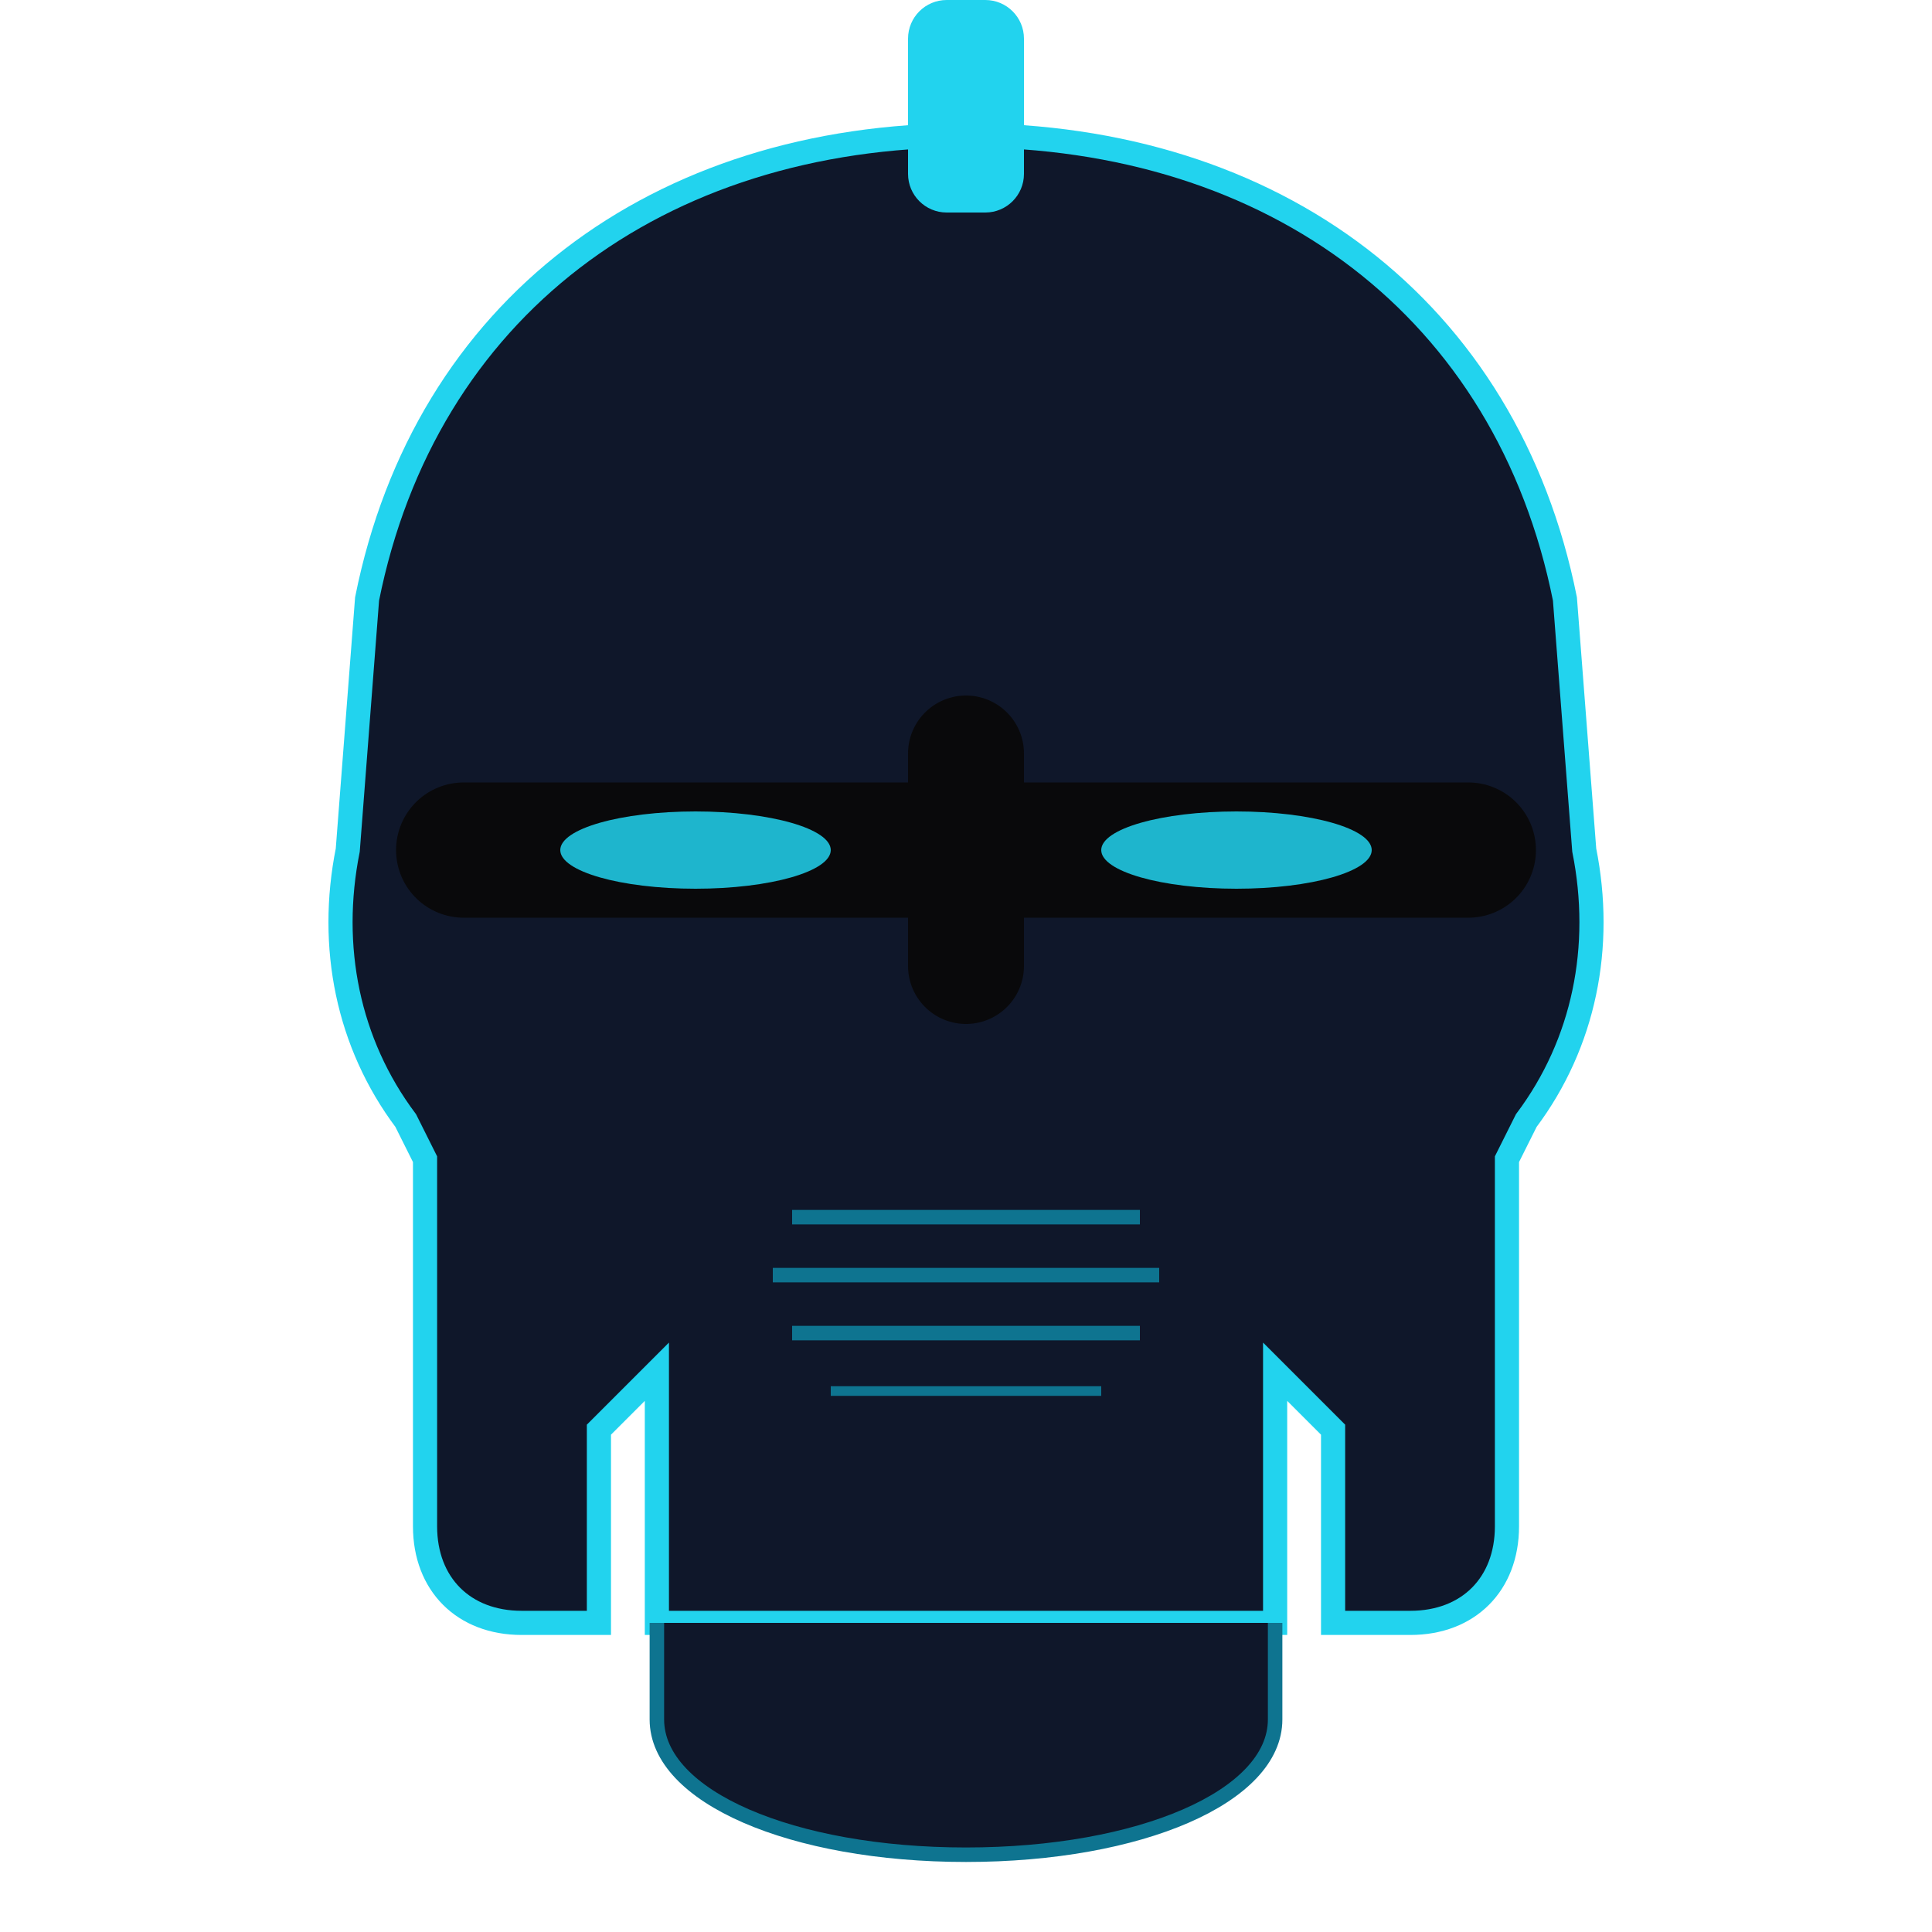
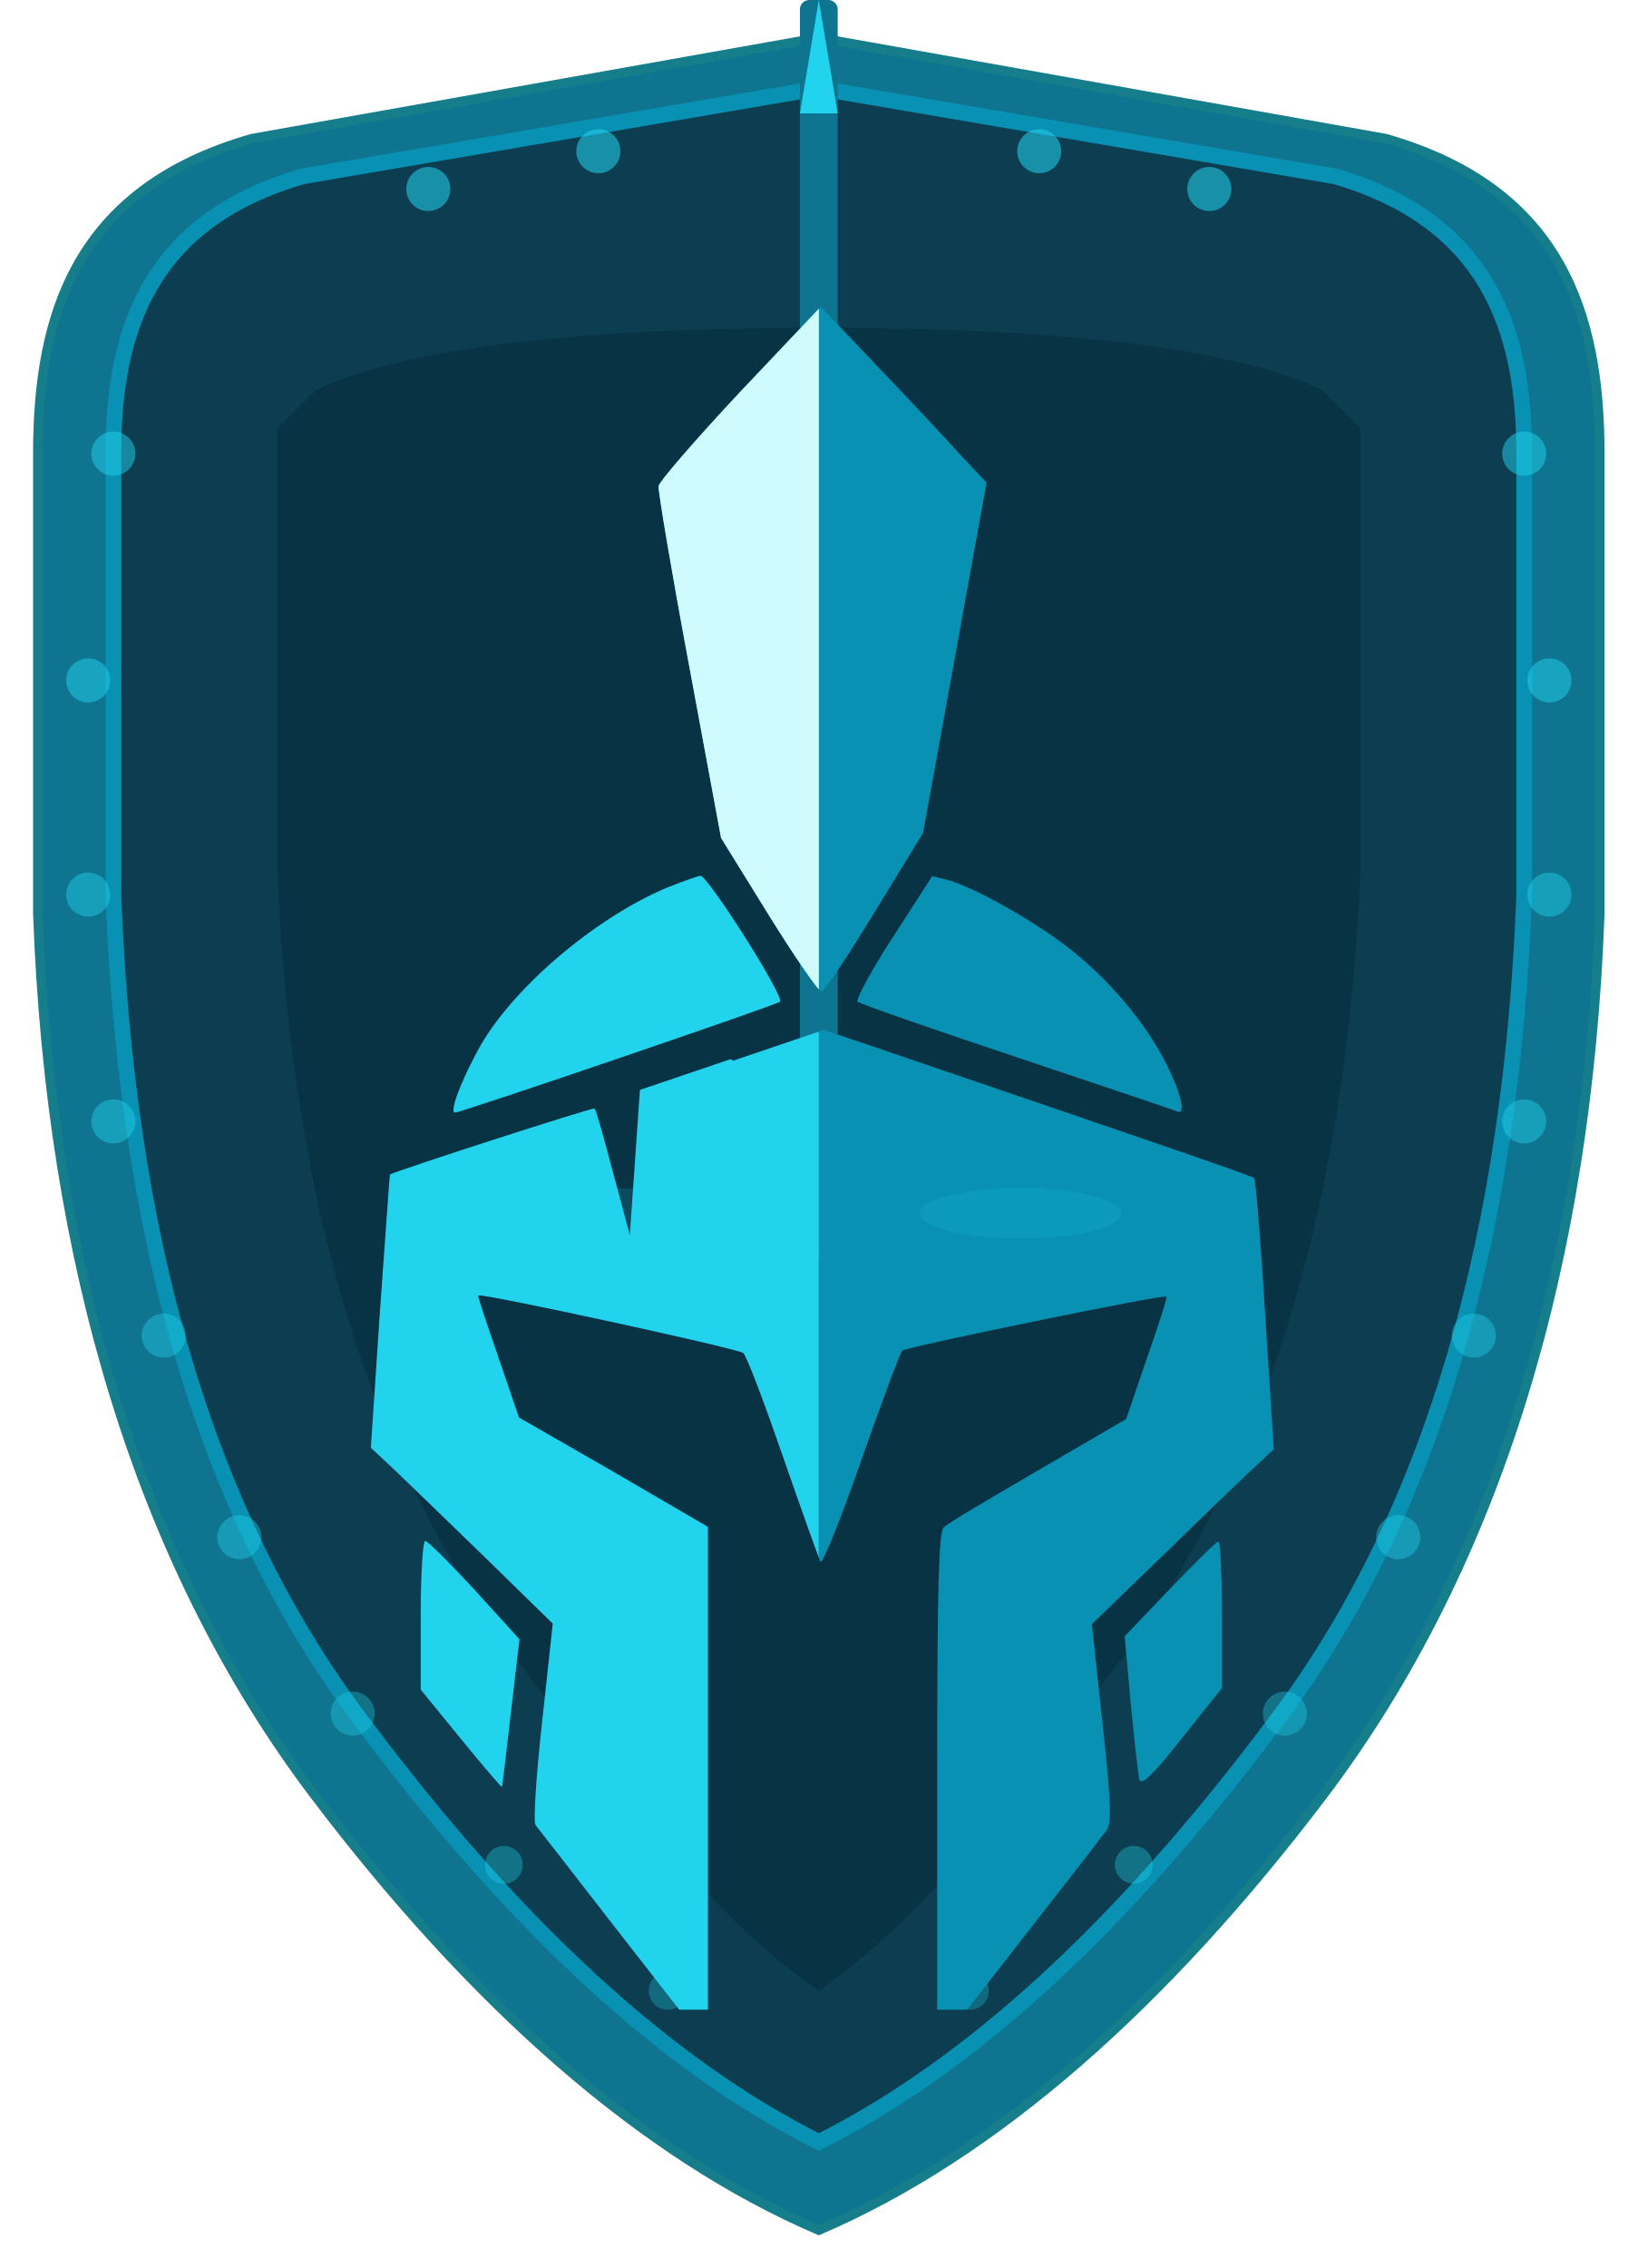
- <svg xmlns="http://www.w3.org/2000/svg" viewBox="0 0 200 200" fill="none">
-   <path d="M100 14 C68 14 44 32 38 62 L36 88 C34 98 36 108 42 116 L44 120 L44 158 C44 164 48 168 54 168 L62 168 L62 148 L68 142 L68 168 L132 168 L132 142 L138 148 L138 168 L146 168 C152 168 156 164 156 158 L156 120 L158 116 C164 108 166 98 164 88 L162 62 C156 32 132 14 100 14Z" fill="#0f172a" stroke="#22d3ee" stroke-width="2.5" />
-   <rect x="94" y="0" width="12" height="22" rx="4" fill="#22d3ee" />
-   <path d="M48 88 L152 88" stroke="#09090b" stroke-width="14" stroke-linecap="round" />
-   <line x1="100" y1="78" x2="100" y2="100" stroke="#09090b" stroke-width="12" stroke-linecap="round" />
-   <ellipse cx="72" cy="88" rx="14" ry="4" fill="#22d3ee" opacity="0.85" />
-   <ellipse cx="128" cy="88" rx="14" ry="4" fill="#22d3ee" opacity="0.85" />
-   <line x1="82" y1="126" x2="118" y2="126" stroke="#0e7490" stroke-width="1.5" />
-   <line x1="80" y1="132" x2="120" y2="132" stroke="#0e7490" stroke-width="1.5" />
-   <line x1="82" y1="138" x2="118" y2="138" stroke="#0e7490" stroke-width="1.5" />
-   <line x1="86" y1="144" x2="114" y2="144" stroke="#0e7490" stroke-width="1" />
-   <path d="M68 168 L68 178 C68 186 82 192 100 192 C118 192 132 186 132 178 L132 168" fill="#0f172a" stroke="#0e7490" stroke-width="1.5" />
+ <svg xmlns="http://www.w3.org/2000/svg" viewBox="0 0 260 360" fill="none">
+   <path d="M130 6 L220 22 C248 30 254 50 254 72 L254 145 C252 200 238 248 210 285 C185 318 158 342 130 354 C102 342 75 318 50 285 C22 248 8 200 6 145 L6 72 C6 50 12 30 40 22 L130 6 Z" fill="#0e7490" stroke="#167e8a" stroke-width="1.5" />
+   <path d="M130 14 L212 28 C236 35 242 52 242 72 L242 142 C240 195 228 240 202 274 C178 306 154 328 130 340 C106 328 82 306 58 274 C32 240 20 195 18 142 L18 72 C18 52 24 35 48 28 L130 14 Z" fill="#0c3d50" stroke="#0891b2" stroke-width="2.5" />
+   <path d="M130 52 C166 52 196 55 210 62 L216 68 L216 138 C214 185 204 225 182 258 C162 285 146 305 130 316 C114 305 98 285 78 258 C56 225 46 185 44 138 L44 68 L50 62 C64 55 94 52 130 52 Z" fill="#083344" />
+   <circle cx="68" cy="30" r="3.5" fill="#22d3ee" opacity="0.55" />
+   <circle cx="95" cy="24" r="3.5" fill="#22d3ee" opacity="0.55" />
+   <circle cx="165" cy="24" r="3.5" fill="#22d3ee" opacity="0.55" />
+   <circle cx="192" cy="30" r="3.5" fill="#22d3ee" opacity="0.55" />
+   <circle cx="18" cy="72" r="3.5" fill="#22d3ee" opacity="0.5" />
+   <circle cx="14" cy="108" r="3.5" fill="#22d3ee" opacity="0.5" />
+   <circle cx="14" cy="142" r="3.5" fill="#22d3ee" opacity="0.45" />
+   <circle cx="18" cy="178" r="3.5" fill="#22d3ee" opacity="0.45" />
+   <circle cx="26" cy="212" r="3.5" fill="#22d3ee" opacity="0.4" />
+   <circle cx="38" cy="244" r="3.5" fill="#22d3ee" opacity="0.4" />
+   <circle cx="56" cy="272" r="3.5" fill="#22d3ee" opacity="0.35" />
+   <circle cx="80" cy="296" r="3" fill="#22d3ee" opacity="0.35" />
+   <circle cx="106" cy="316" r="3" fill="#22d3ee" opacity="0.3" />
+   <circle cx="242" cy="72" r="3.5" fill="#22d3ee" opacity="0.5" />
+   <circle cx="246" cy="108" r="3.5" fill="#22d3ee" opacity="0.5" />
+   <circle cx="246" cy="142" r="3.5" fill="#22d3ee" opacity="0.45" />
+   <circle cx="242" cy="178" r="3.5" fill="#22d3ee" opacity="0.45" />
+   <circle cx="234" cy="212" r="3.5" fill="#22d3ee" opacity="0.4" />
+   <circle cx="222" cy="244" r="3.5" fill="#22d3ee" opacity="0.4" />
+   <circle cx="204" cy="272" r="3.5" fill="#22d3ee" opacity="0.35" />
+   <circle cx="180" cy="296" r="3" fill="#22d3ee" opacity="0.35" />
+   <circle cx="154" cy="316" r="3" fill="#22d3ee" opacity="0.3" />
+   <rect x="127" y="0" width="6" height="200" rx="1.5" fill="#0e7490" />
+   <path d="M127 18 L130 0 L133 18 Z" fill="#22d3ee" />
+   <svg x="18" y="28" width="224" height="310" viewBox="0 0 280 340" preserveAspectRatio="xMidYMid meet">
+     <defs>
+       <clipPath id="hL">
+         <rect x="0" y="0" width="140" height="340" />
+       </clipPath>
+       <clipPath id="hR">
+         <rect x="140" y="0" width="140" height="340" />
+       </clipPath>
+     </defs>
+     <g clip-path="url(#hR)">
+       <g transform="translate(0,340) scale(0.1,-0.1)" fill="#0891b2" stroke="none">
+         <path d="M1244 3210 c-87 -93 -160 -177 -162 -187 -1 -10 26 -171 61 -358 l63 -340 94 -152 c52 -84 100 -153 105 -153 6 0 53 71 106 158 l96 157 63 347 63 348 -49 52 c-26 29 -100 108 -164 175 l-116 122 -160 -169z" />
+         <path d="M1098 2226 c-145 -61 -313 -205 -376 -325 -35 -65 -55 -121 -44 -121 12 0 637 213 645 220 10 9 -143 250 -158 250 -5 -1 -35 -11 -67 -24z" />
+         <path d="M1547 2128 c-43 -66 -74 -124 -70 -128 4 -4 147 -54 318 -111 170 -57 313 -105 317 -107 17 -7 7 37 -22 94 -42 84 -117 172 -201 236 -73 55 -190 120 -239 131 l-25 6 -78 -121z" />
+         <path d="M1225 1886 l-180 -61 -10 -144 -10 -144 -33 123 c-18 68 -34 126 -37 128 -3 3 -402 -126 -406 -131 -1 -1 -9 -123 -20 -272 l-18 -270 47 -44 c26 -25 107 -103 181 -175 l133 -130 -21 -194 c-12 -108 -18 -200 -13 -206 5 -6 71 -91 147 -189 l138 -177 29 0 28 0 0 479 0 479 -187 109 -188 108 -41 120 c-23 66 -41 121 -40 122 5 6 519 -106 526 -114 7 -6 42 -99 79 -206 37 -107 71 -201 74 -208 4 -7 40 83 81 200 41 117 78 216 82 219 13 8 519 112 524 107 2 -2 -16 -57 -39 -123 l-41 -120 -175 -102 c-96 -56 -181 -106 -187 -113 -10 -8 -13 -118 -13 -485 l0 -475 28 0 29 0 134 172 c74 94 139 179 146 188 9 13 8 59 -9 212 l-21 196 149 144 c82 80 163 158 181 174 l31 29 -17 267 c-9 147 -19 269 -22 271 -3 4 -172 62 -759 262 l-95 32 -180 -61z" />
+         <path d="M610 783 l0 -148 80 -98 c44 -54 81 -97 81 -95 1 1 9 68 18 148 l17 145 -89 98 c-49 53 -93 97 -98 97 -5 0 -9 -66 -9 -147z" />
+         <path d="M2096 834 l-89 -93 12 -133 c7 -73 15 -141 17 -151 4 -13 25 6 85 82 l79 99 0 146 c0 80 -3 145 -7 145 -5 -1 -48 -44 -97 -95z" />
+       </g>
+     </g>
+     <g clip-path="url(#hL)">
+       <g transform="translate(0,340) scale(0.1,-0.1)" fill="#22d3ee" stroke="none">
+         <path d="M1244 3210 c-87 -93 -160 -177 -162 -187 -1 -10 26 -171 61 -358 l63 -340 94 -152 c52 -84 100 -153 105 -153 6 0 53 71 106 158 l96 157 63 347 63 348 -49 52 c-26 29 -100 108 -164 175 l-116 122 -160 -169z" />
+         <path d="M1098 2226 c-145 -61 -313 -205 -376 -325 -35 -65 -55 -121 -44 -121 12 0 637 213 645 220 10 9 -143 250 -158 250 -5 -1 -35 -11 -67 -24z" />
+         <path d="M1547 2128 c-43 -66 -74 -124 -70 -128 4 -4 147 -54 318 -111 170 -57 313 -105 317 -107 17 -7 7 37 -22 94 -42 84 -117 172 -201 236 -73 55 -190 120 -239 131 l-25 6 -78 -121z" />
+         <path d="M1225 1886 l-180 -61 -10 -144 -10 -144 -33 123 c-18 68 -34 126 -37 128 -3 3 -402 -126 -406 -131 -1 -1 -9 -123 -20 -272 l-18 -270 47 -44 c26 -25 107 -103 181 -175 l133 -130 -21 -194 c-12 -108 -18 -200 -13 -206 5 -6 71 -91 147 -189 l138 -177 29 0 28 0 0 479 0 479 -187 109 -188 108 -41 120 c-23 66 -41 121 -40 122 5 6 519 -106 526 -114 7 -6 42 -99 79 -206 37 -107 71 -201 74 -208 4 -7 40 83 81 200 41 117 78 216 82 219 13 8 519 112 524 107 2 -2 -16 -57 -39 -123 l-41 -120 -175 -102 c-96 -56 -181 -106 -187 -113 -10 -8 -13 -118 -13 -485 l0 -475 28 0 29 0 134 172 c74 94 139 179 146 188 9 13 8 59 -9 212 l-21 196 149 144 c82 80 163 158 181 174 l31 29 -17 267 c-9 147 -19 269 -22 271 -3 4 -172 62 -759 262 l-95 32 -180 -61z" />
+         <path d="M610 783 l0 -148 80 -98 c44 -54 81 -97 81 -95 1 1 9 68 18 148 l17 145 -89 98 c-49 53 -93 97 -98 97 -5 0 -9 -66 -9 -147z" />
+         <path d="M2096 834 l-89 -93 12 -133 c7 -73 15 -141 17 -151 4 -13 25 6 85 82 l79 99 0 146 c0 80 -3 145 -7 145 -5 -1 -48 -44 -97 -95z" />
+       </g>
+     </g>
+     <g clip-path="url(#hL)">
+       <g transform="translate(0,340) scale(0.1,-0.1)" fill="#cffafe" stroke="none">
+         <path d="M1244 3210 c-87 -93 -160 -177 -162 -187 -1 -10 26 -171 61 -358 l63 -340 94 -152 c52 -84 100 -153 105 -153 6 0 53 71 106 158 l96 157 63 347 63 348 -49 52 c-26 29 -100 108 -164 175 l-116 122 -160 -169z" />
+       </g>
+     </g>
+     <ellipse cx="100" cy="182" rx="20" ry="5" fill="#22d3ee" opacity="0.15" />
+     <ellipse cx="180" cy="182" rx="20" ry="5" fill="#22d3ee" opacity="0.15" />
+   </svg>
</svg>
